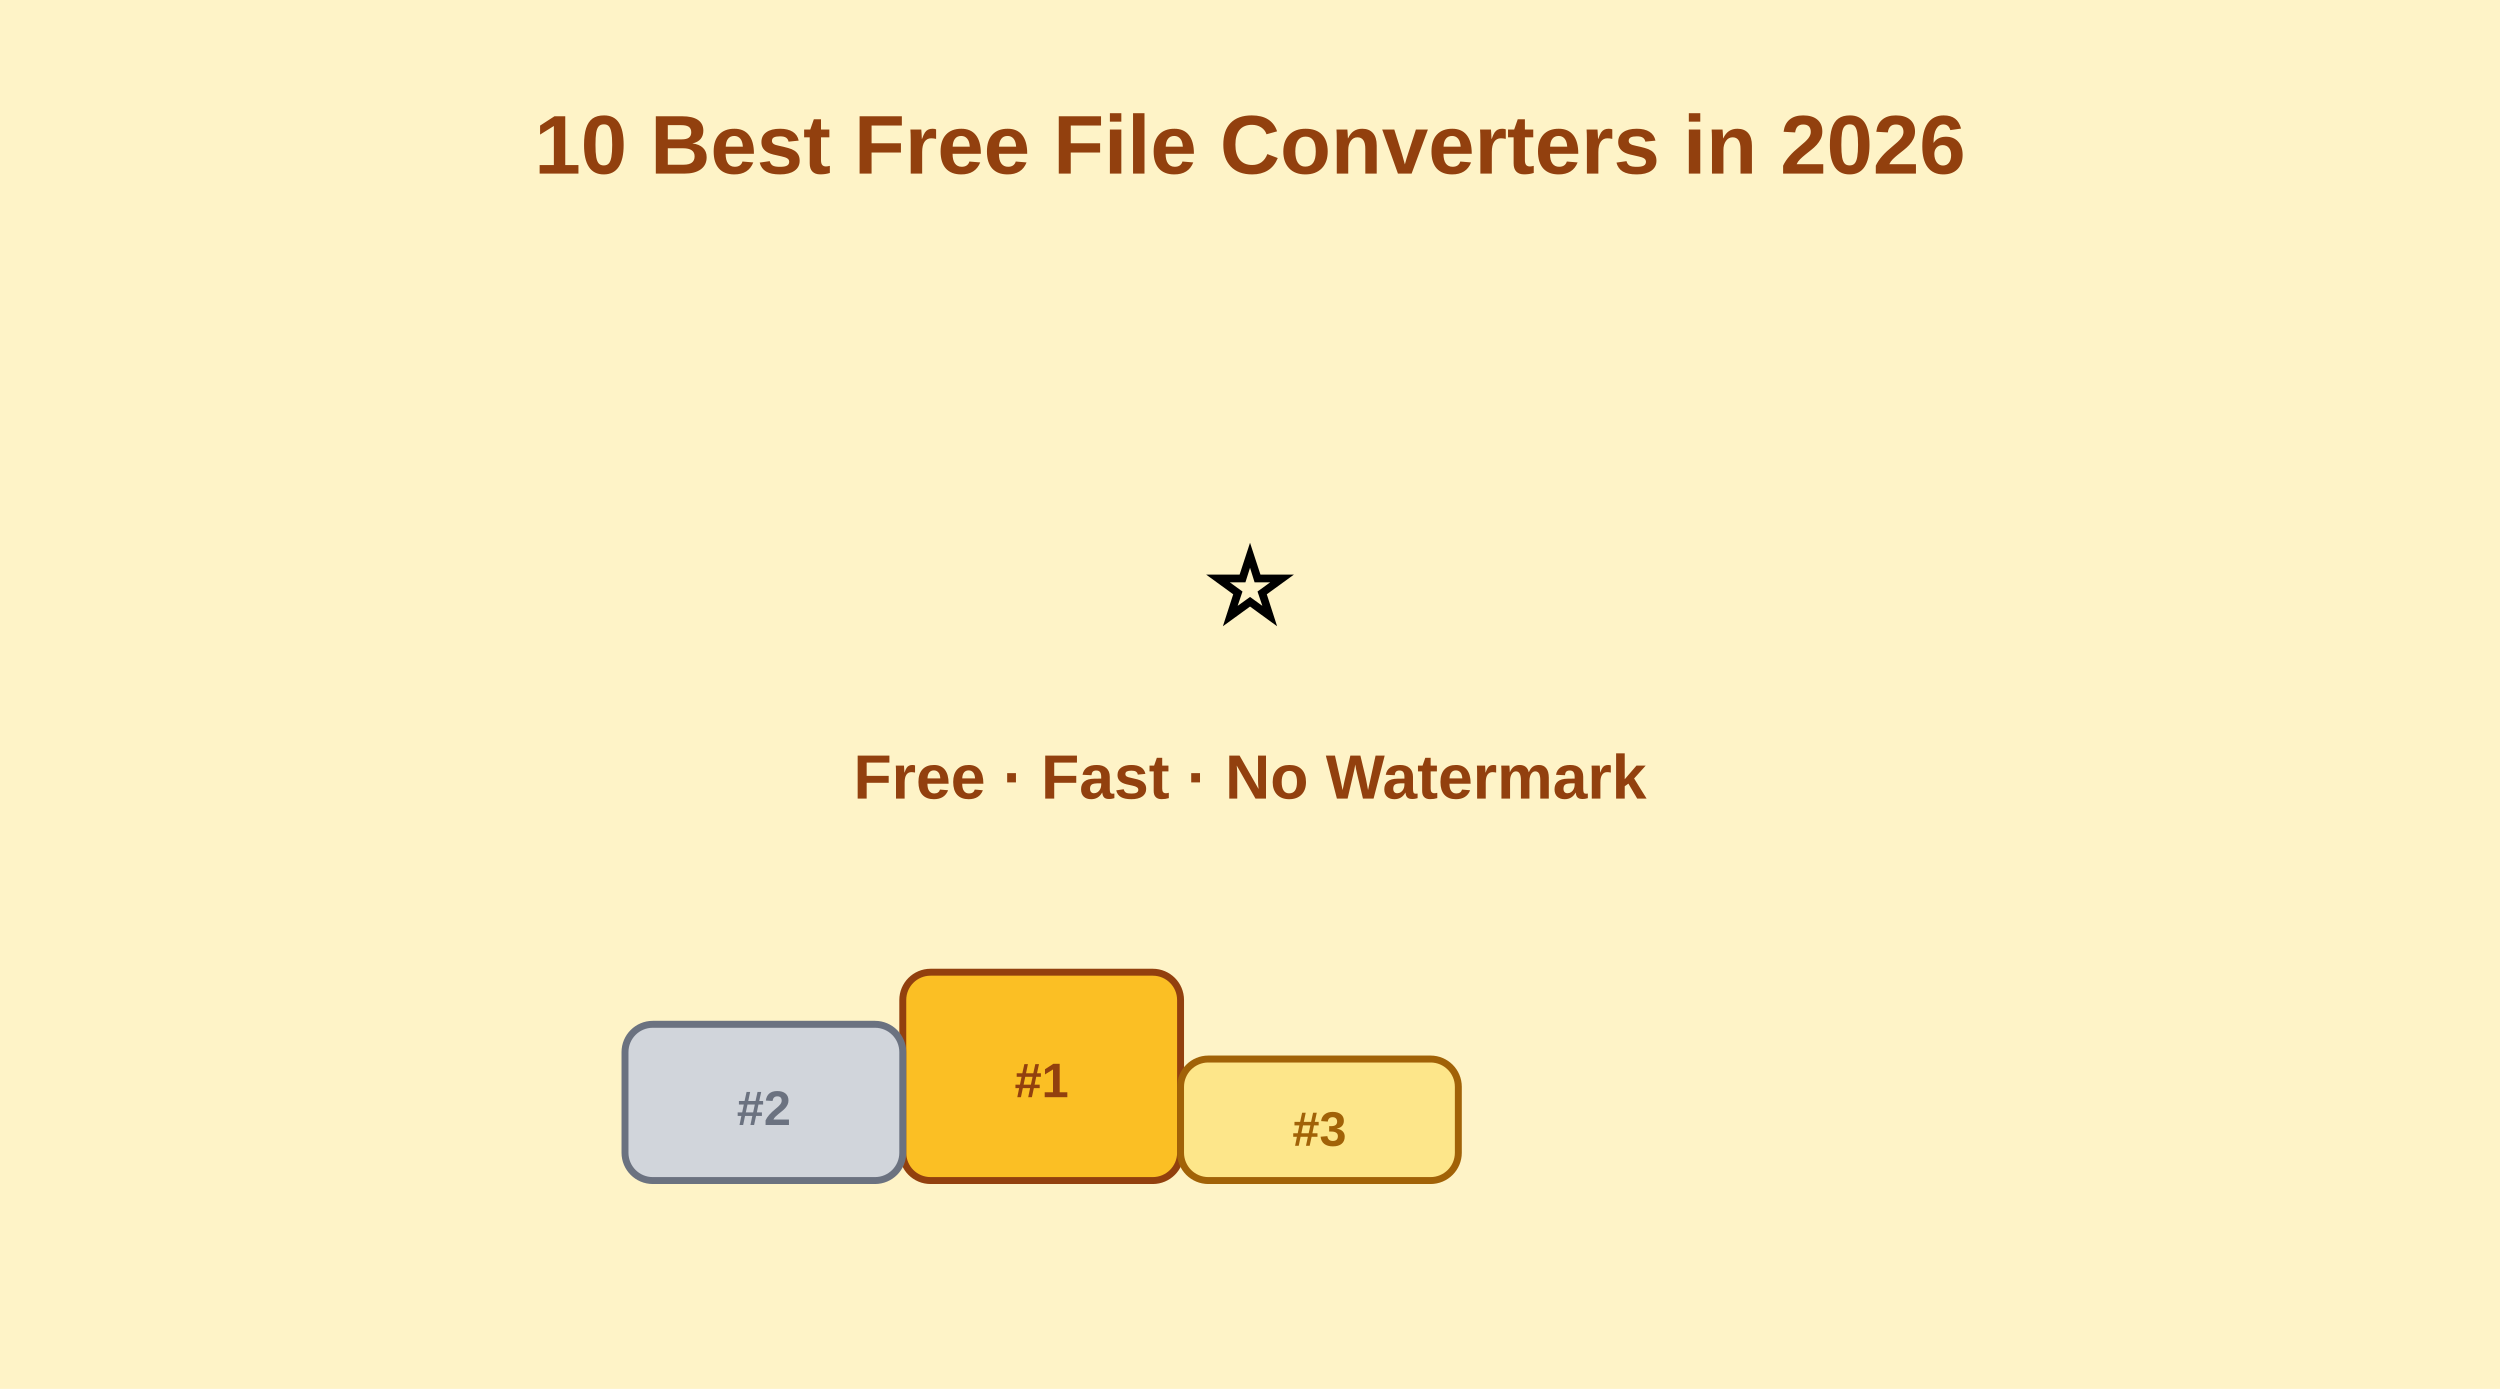
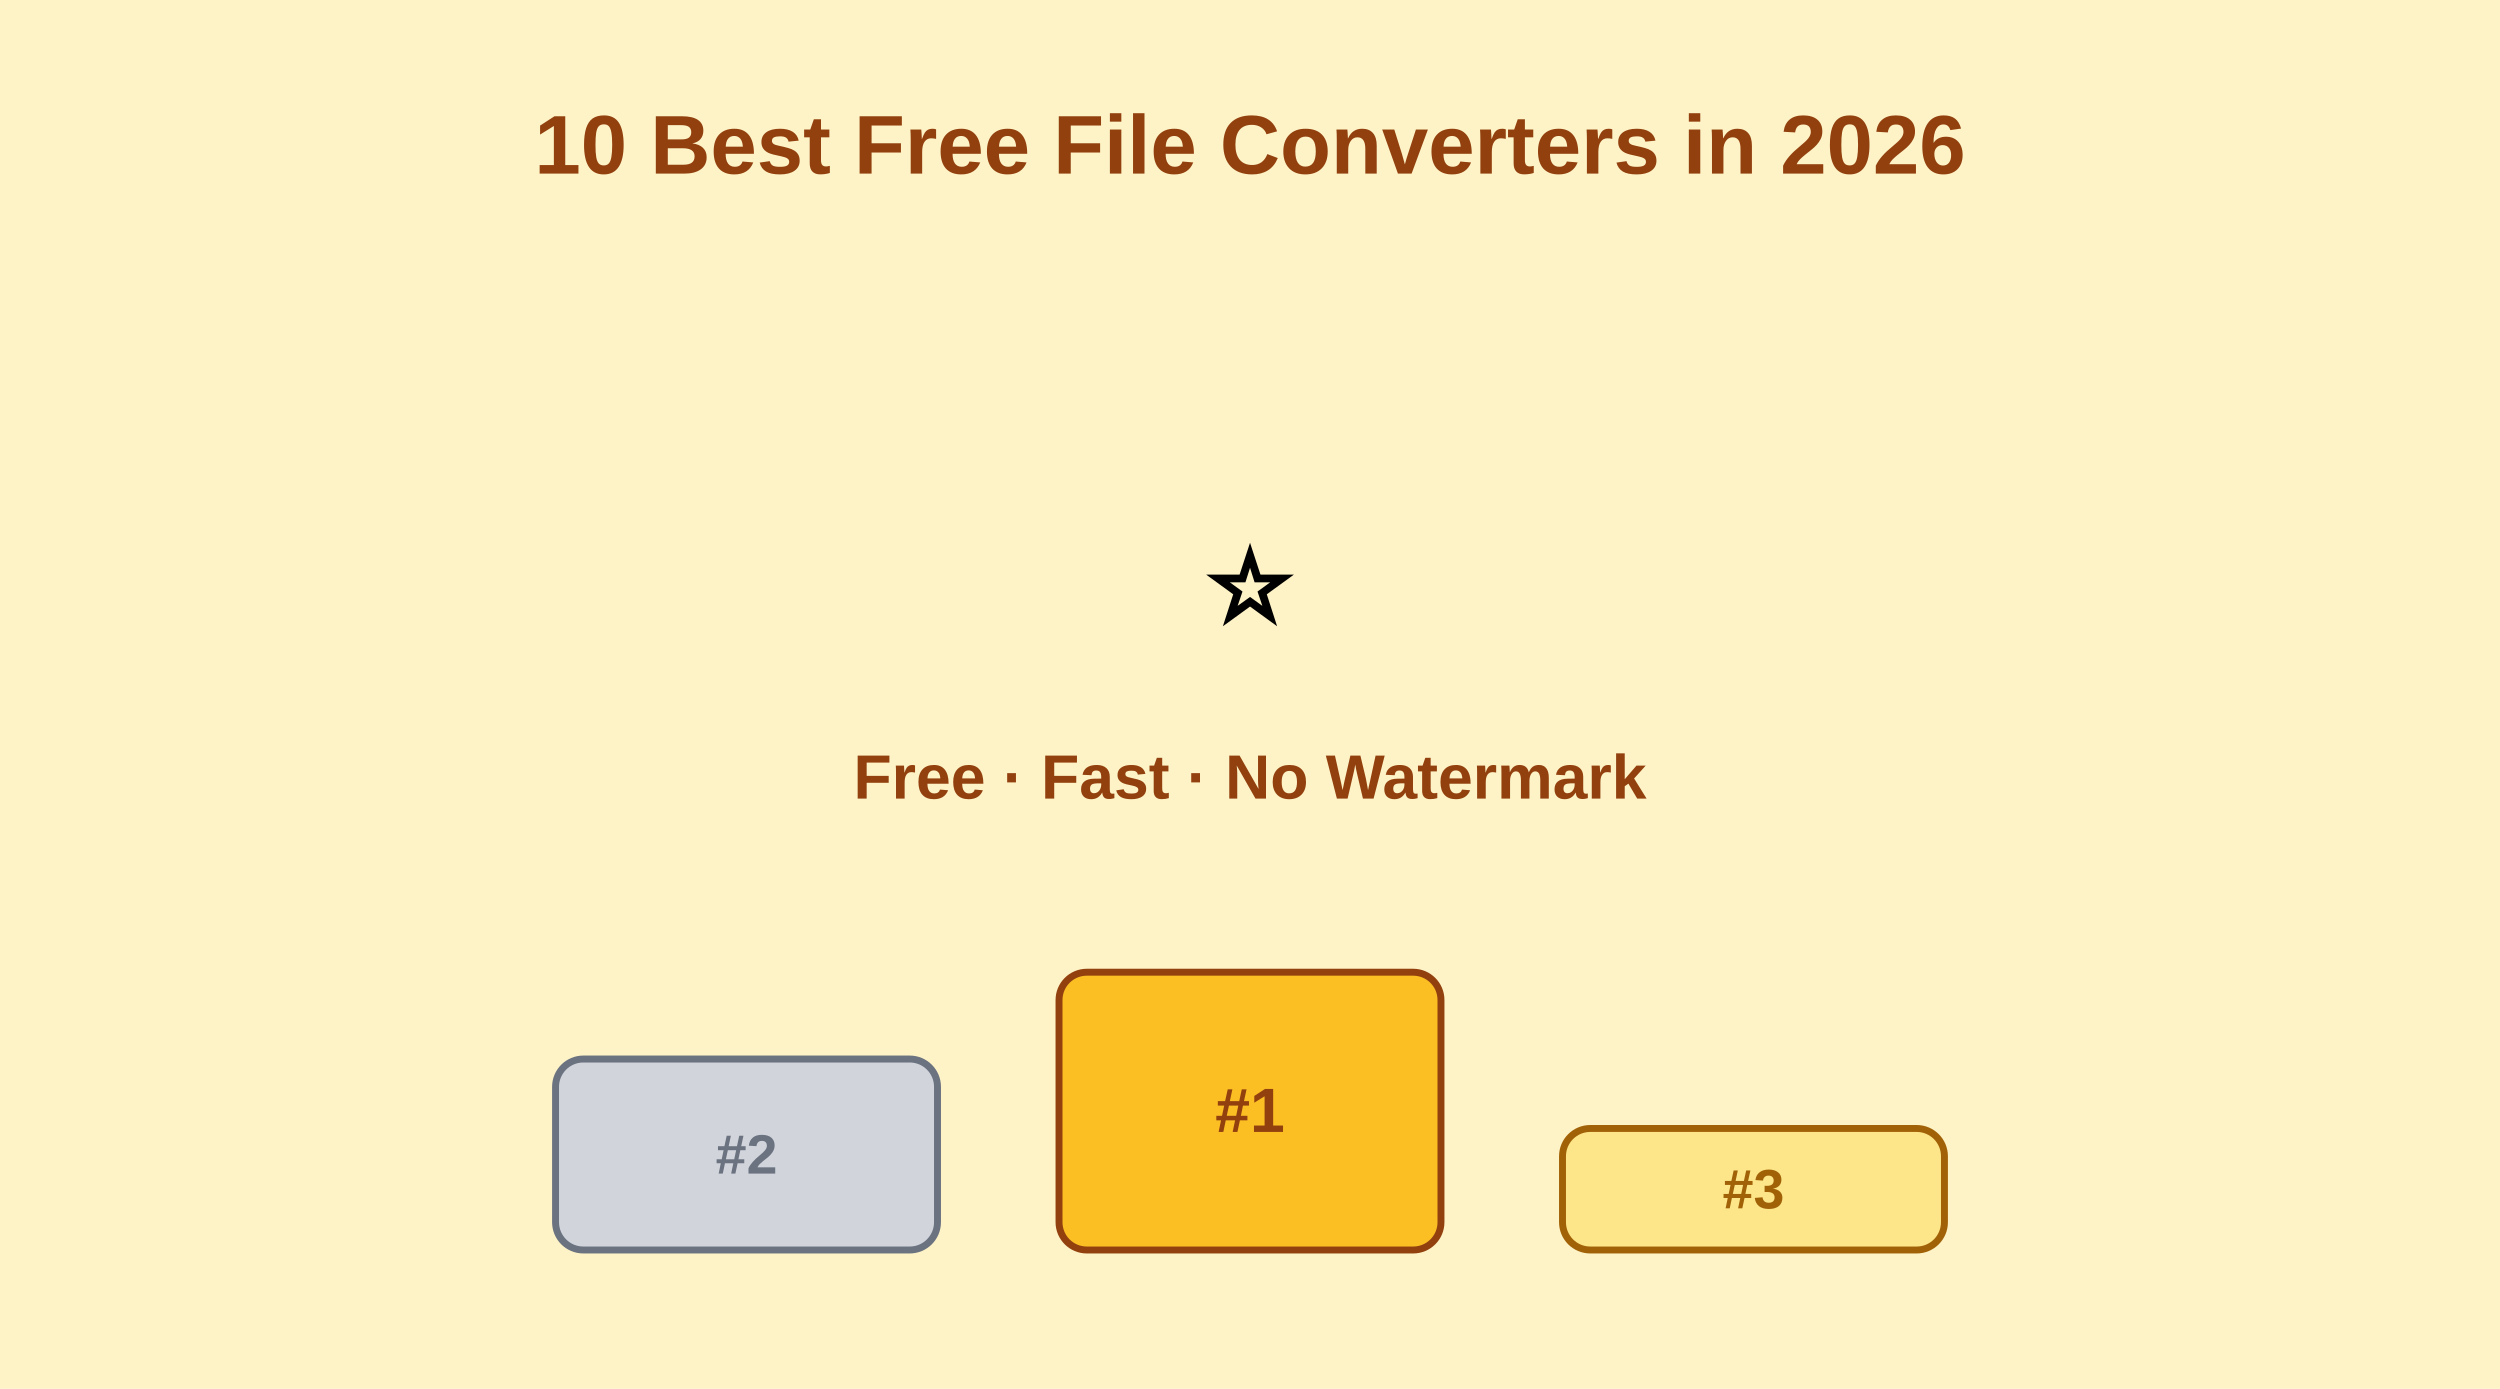
<svg xmlns="http://www.w3.org/2000/svg" width="720" height="400" viewBox="0 0 720 400">
  <rect width="720" height="400" fill="#fef3c7" />
  <text x="360" y="50" font-family="Arial" font-size="24" font-weight="bold" text-anchor="middle" fill="#92400e">10 Best Free File Converters in 2026</text>
-   <rect x="260" y="280" width="80" height="60" rx="8" fill="#fbbf24" stroke="#92400e" stroke-width="2" />
-   <text x="300" y="316" font-family="Arial" font-size="14" font-weight="bold" text-anchor="middle" fill="#92400e">#1</text>
-   <rect x="180" y="295" width="80" height="45" rx="8" fill="#d1d5db" stroke="#6b7280" stroke-width="2" />
-   <text x="220" y="324" font-family="Arial" font-size="14" font-weight="bold" text-anchor="middle" fill="#6b7280">#2</text>
-   <rect x="340" y="305" width="80" height="35" rx="8" fill="#fde68a" stroke="#a16207" stroke-width="2" />
-   <text x="380" y="330" font-family="Arial" font-size="14" font-weight="bold" text-anchor="middle" fill="#a16207">#3</text>
+   <rect x="160" y="305" width="110" height="55" rx="8" fill="#d1d5db" stroke="#6b7280" stroke-width="2" />
+   <text x="215" y="338" font-family="Arial" font-size="16" font-weight="bold" text-anchor="middle" fill="#6b7280">#2</text>
+   <rect x="305" y="280" width="110" height="80" rx="8" fill="#fbbf24" stroke="#92400e" stroke-width="2" />
+   <text x="360" y="326" font-family="Arial" font-size="18" font-weight="bold" text-anchor="middle" fill="#92400e">#1</text>
+   <rect x="450" y="325" width="110" height="35" rx="8" fill="#fde68a" stroke="#a16207" stroke-width="2" />
+   <text x="505" y="348" font-family="Arial" font-size="16" font-weight="bold" text-anchor="middle" fill="#a16207">#3</text>
  <text x="360" y="180" font-family="Arial" font-size="40" text-anchor="middle">⭐</text>
  <text x="360" y="230" font-family="Arial" font-size="18" font-weight="bold" text-anchor="middle" fill="#92400e">Free · Fast · No Watermark</text>
</svg>
